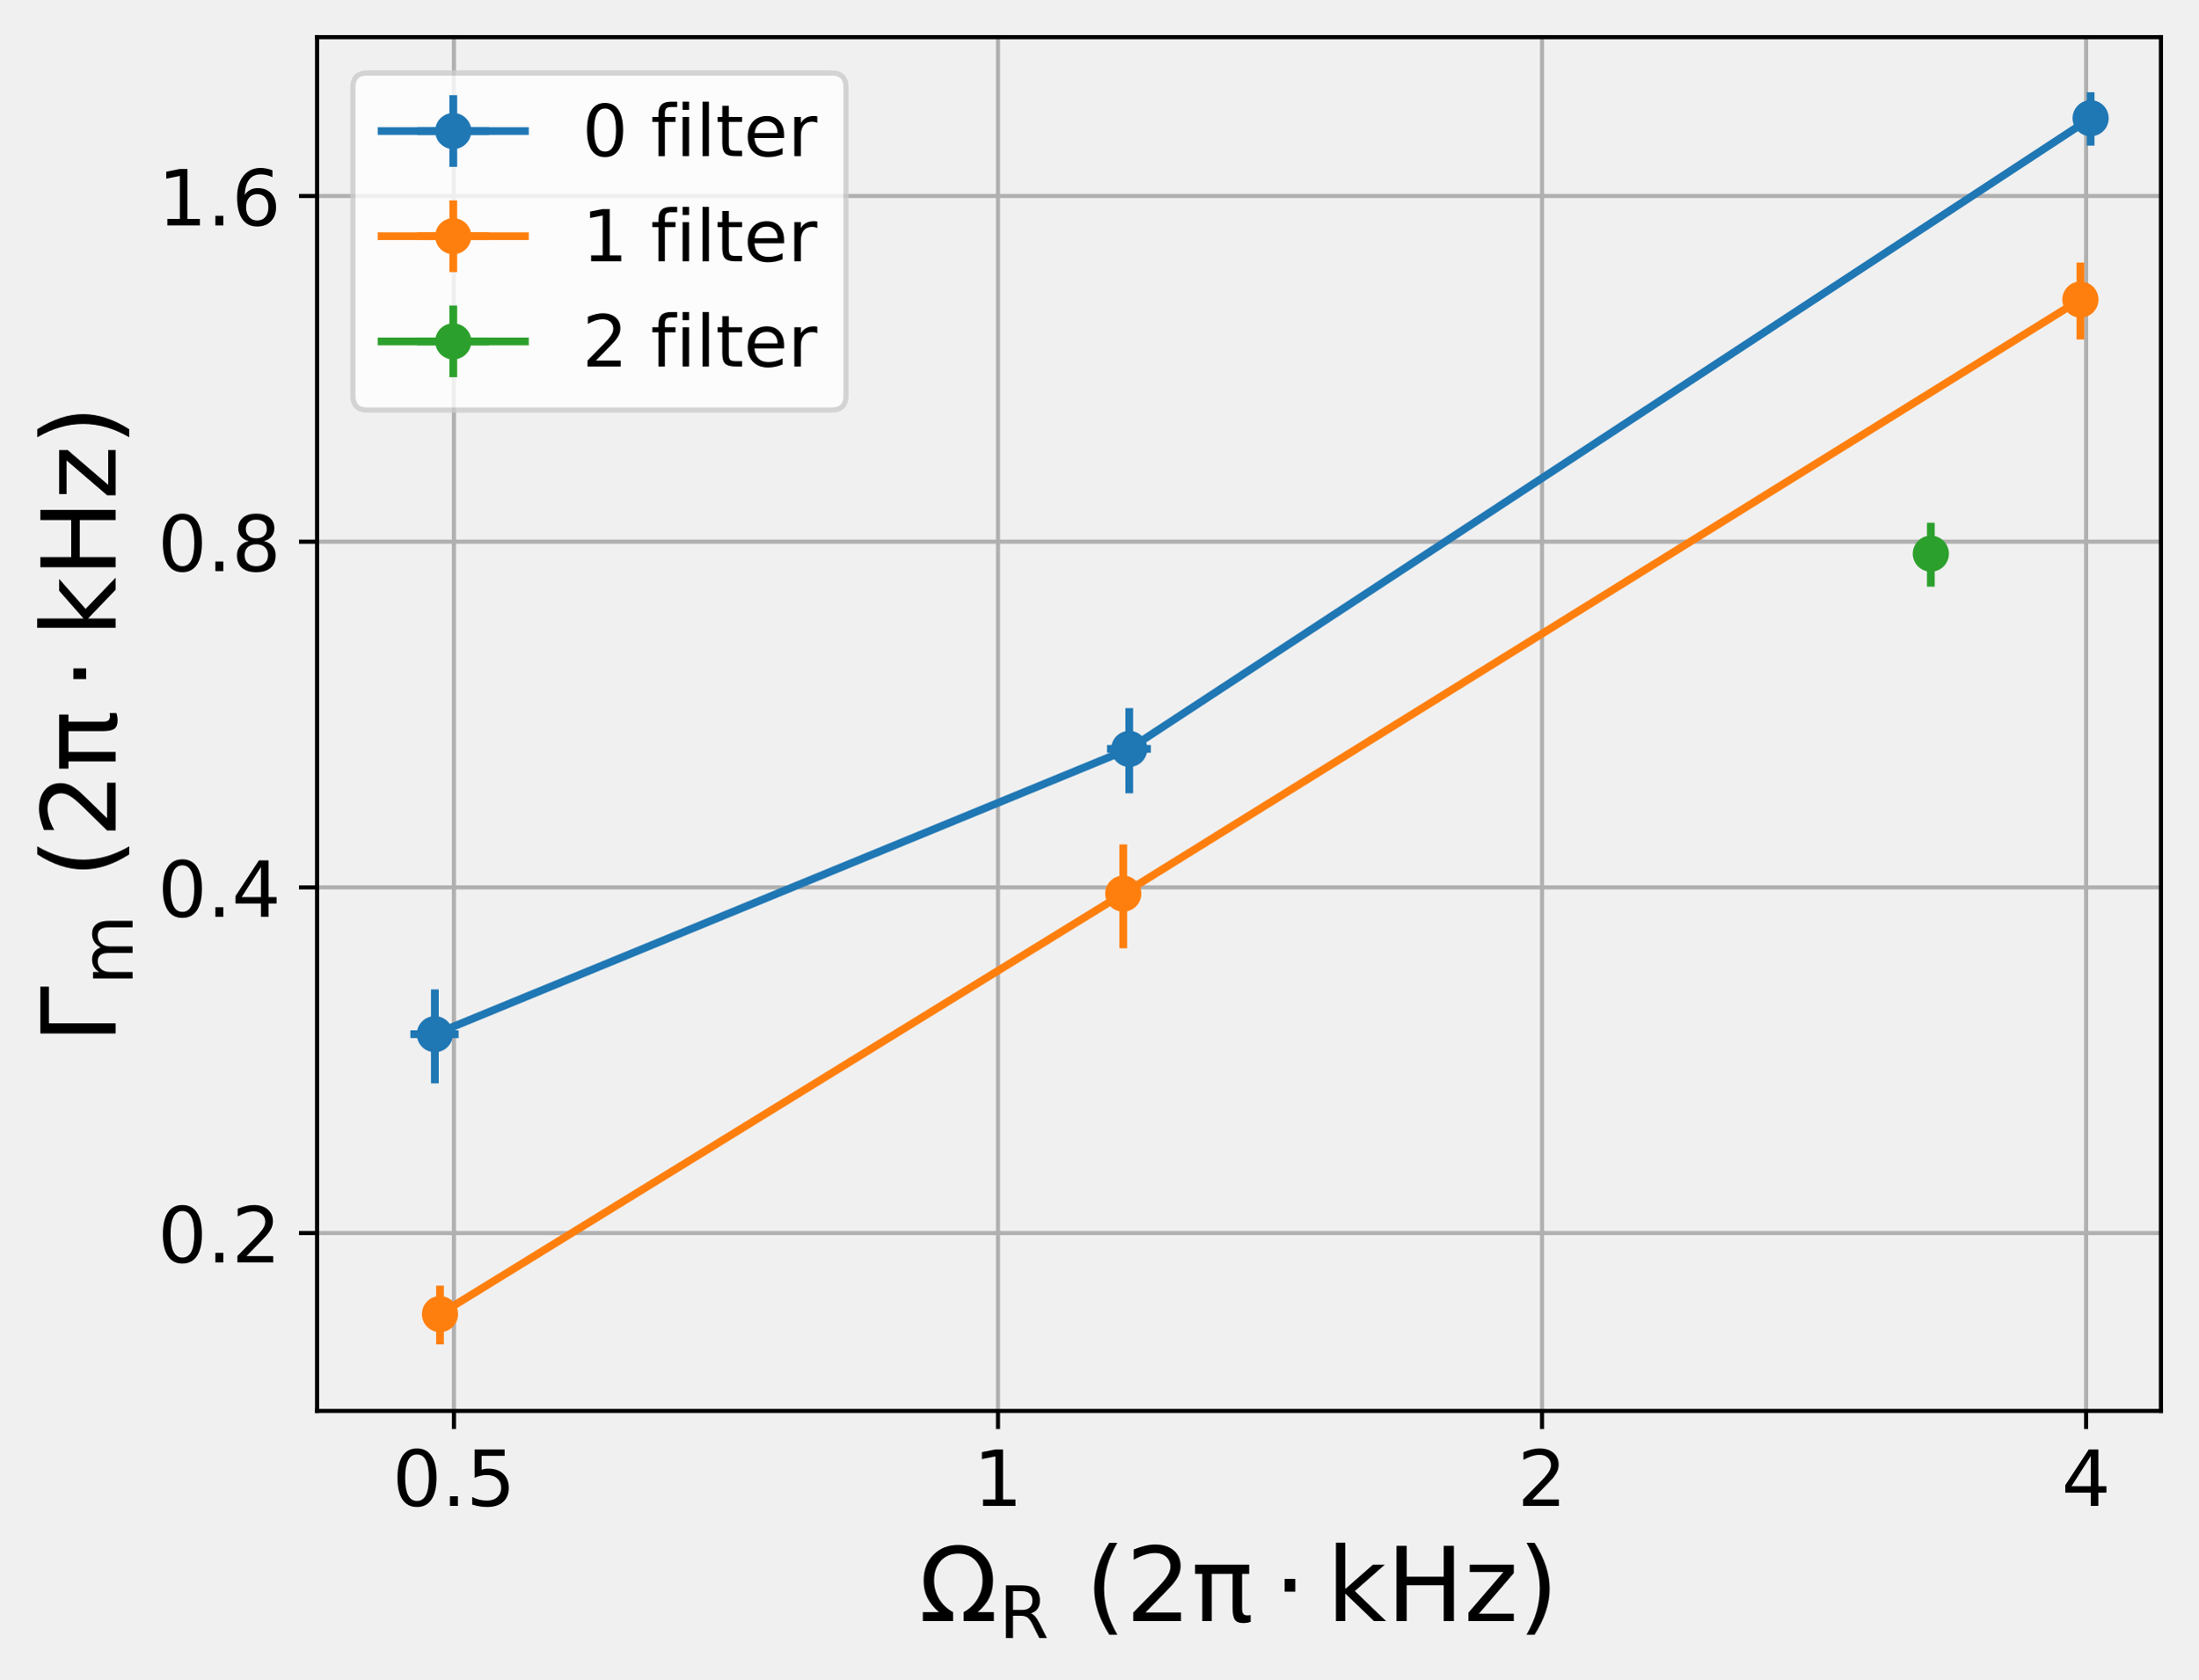
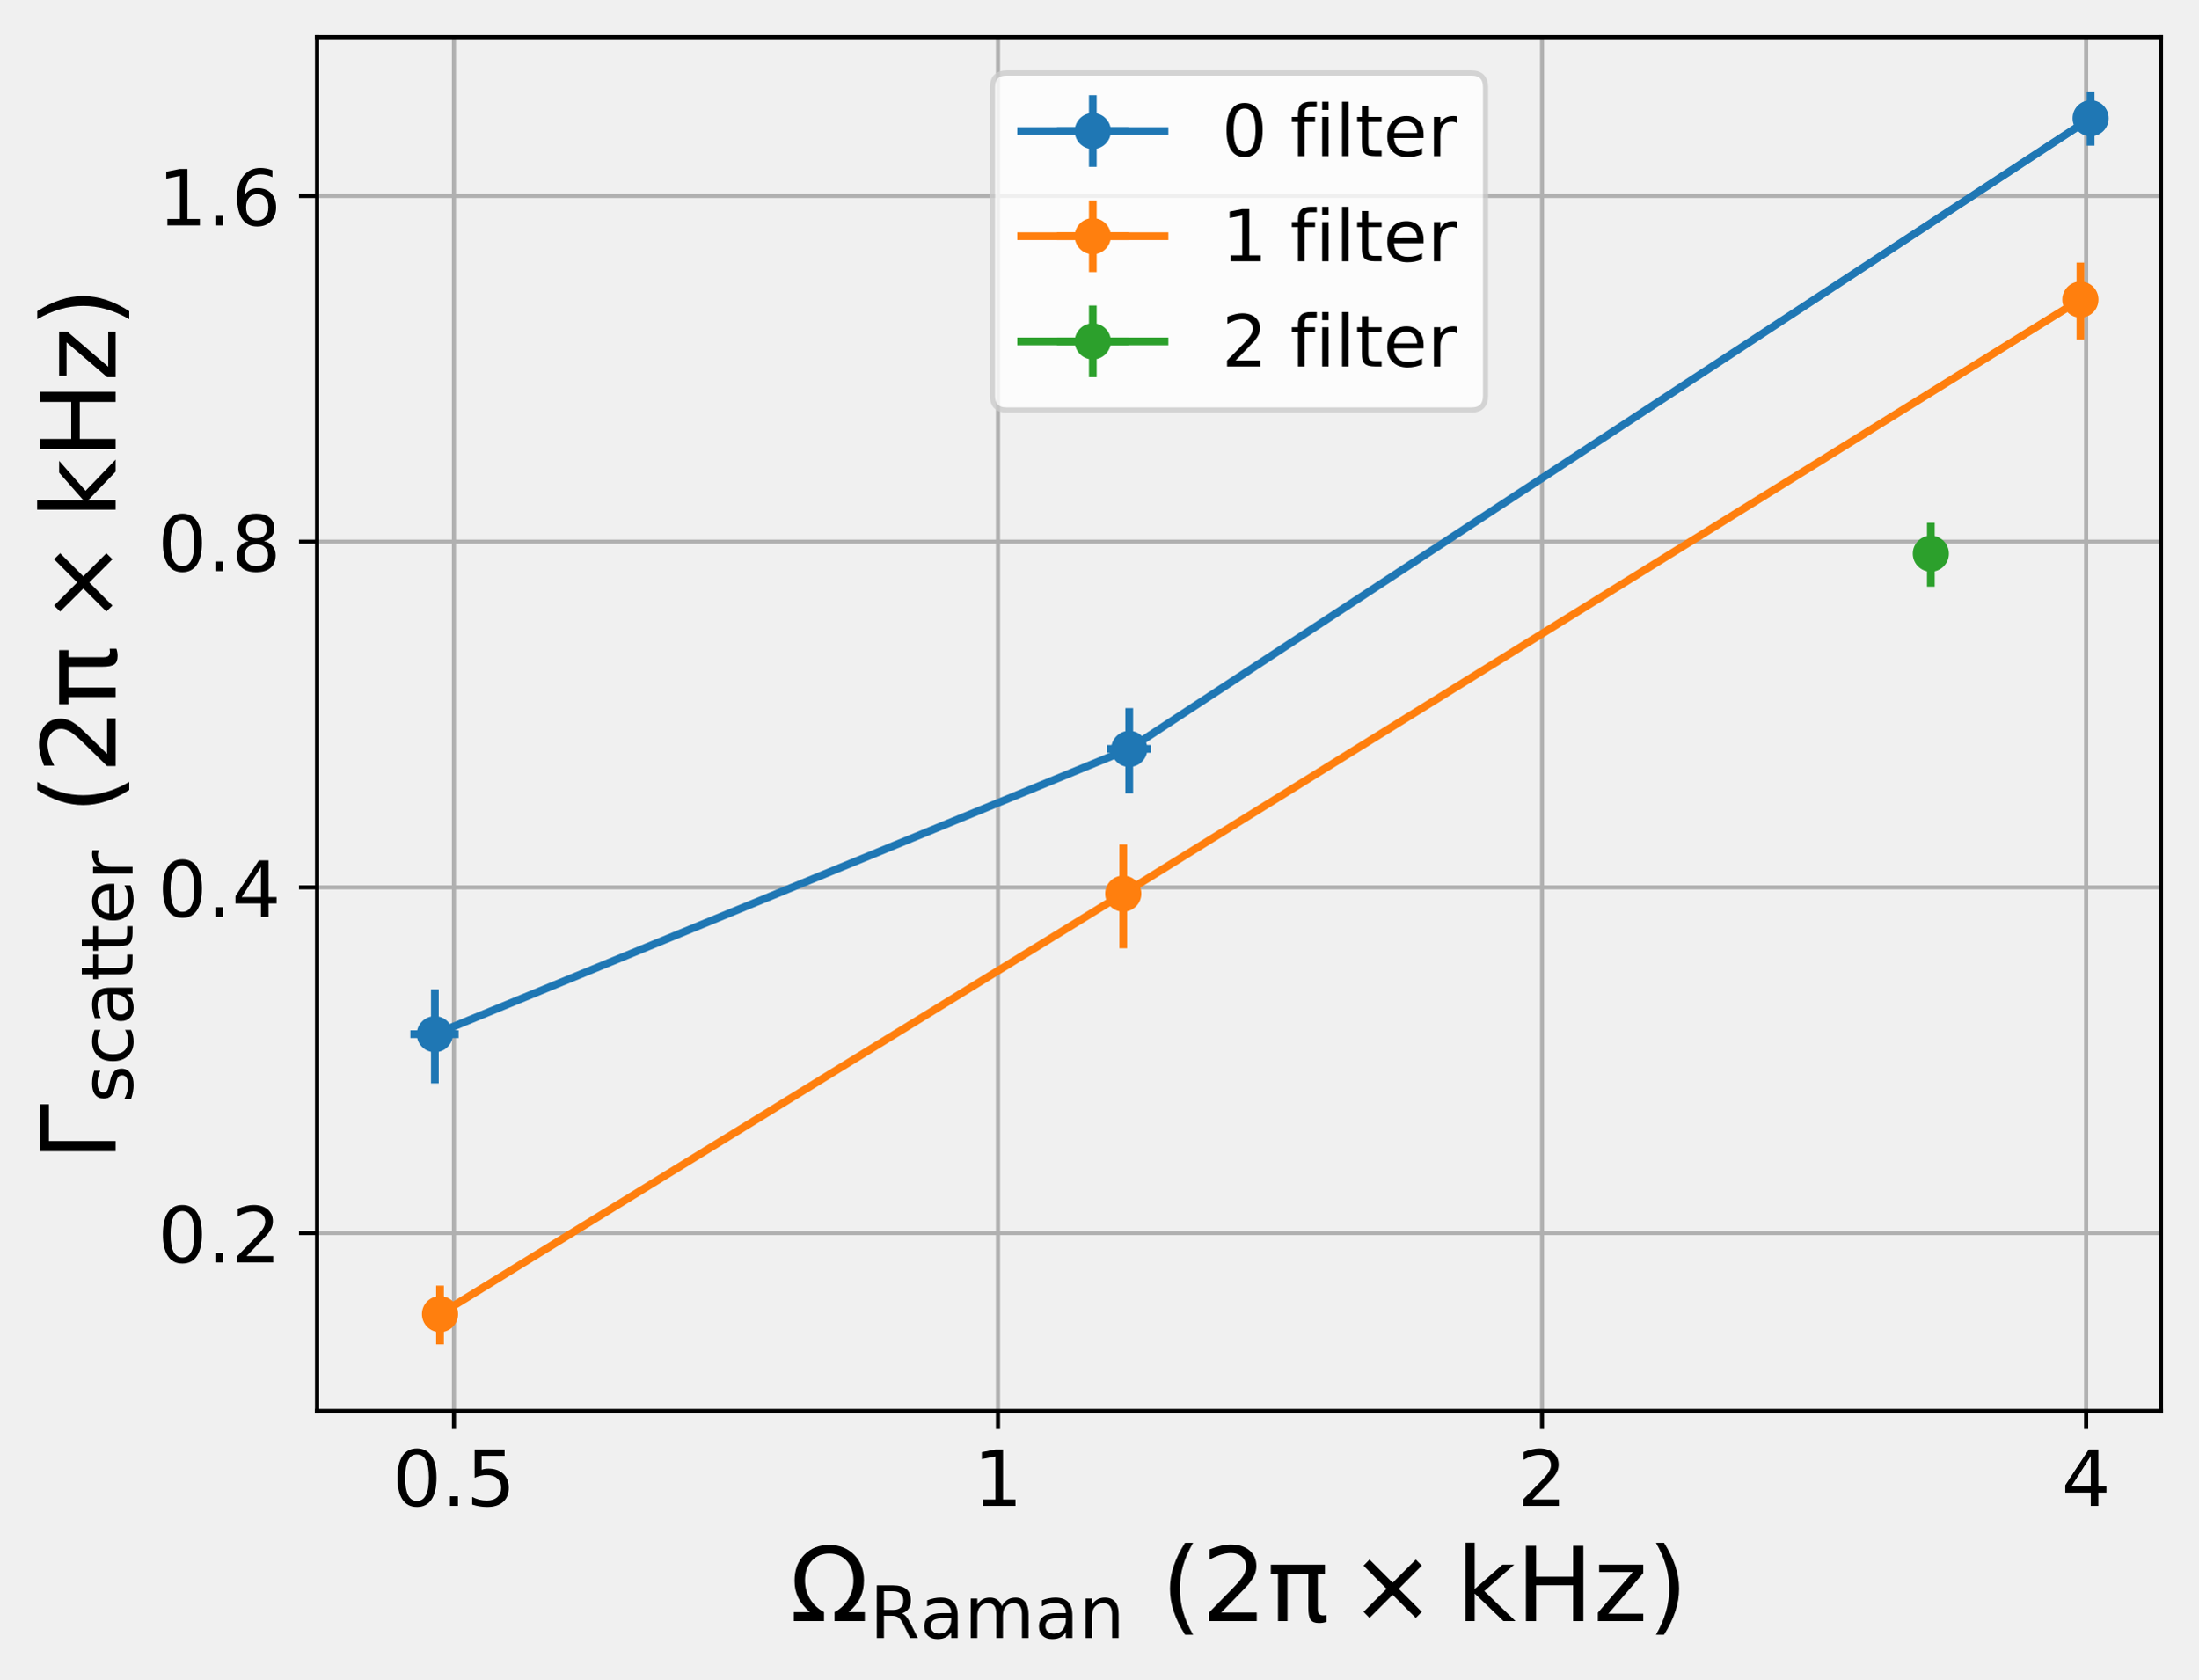
<svg xmlns="http://www.w3.org/2000/svg" xmlns:xlink="http://www.w3.org/1999/xlink" height="325.385pt" version="1.1" viewBox="0 0 425.731 325.385" width="425.731pt">
  <defs>
    <style type="text/css">*{stroke-linecap:butt;stroke-linejoin:round;}</style>
  </defs>
  <g id="figure_1">
    <g id="patch_1">
      <path d="M 0 325.385  L 425.731 325.385  L 425.731 0  L 0 0  z " style="fill:none;" />
    </g>
    <g id="axes_1">
      <g id="patch_2">
        <path d="M 61.411 273.312  L 418.531 273.312  L 418.531 7.2  L 61.411 7.2  z " style="fill:none;" />
      </g>
      <g id="matplotlib.axis_1">
        <g id="xtick_1">
          <g id="line2d_1">
            <path clip-path="url(#pee92595c7c)" d="M 87.917 273.312  L 87.917 7.2  " style="fill:none;stroke:#b0b0b0;stroke-linecap:square;stroke-width:0.8;" />
          </g>
          <g id="line2d_2">
            <defs>
              <path d="M 0 0  L 0 3.5  " id="m005f0a59be" style="stroke:#000000;stroke-width:0.8;" />
            </defs>
            <g>
              <use style="stroke:#000000;stroke-width:0.8;" x="87.917" xlink:href="#m005f0a59be" y="273.312" />
            </g>
          </g>
          <g id="text_1">
            <g transform="translate(75.98947 291.7097)scale(0.15 -0.15)">
              <defs>
                <path d="M 31.781 66.406  Q 24.172 66.406 20.328 58.906  Q 16.5 51.422 16.5 36.375  Q 16.5 21.391 20.328 13.891  Q 24.172 6.391 31.781 6.391  Q 39.453 6.391 43.281 13.891  Q 47.125 21.391 47.125 36.375  Q 47.125 51.422 43.281 58.906  Q 39.453 66.406 31.781 66.406  z M 31.781 74.219  Q 44.047 74.219 50.516 64.516  Q 56.984 54.828 56.984 36.375  Q 56.984 17.969 50.516 8.266  Q 44.047 -1.422 31.781 -1.422  Q 19.531 -1.422 13.062 8.266  Q 6.594 17.969 6.594 36.375  Q 6.594 54.828 13.062 64.516  Q 19.531 74.219 31.781 74.219  z " id="DejaVuSans-48" />
                <path d="M 10.688 12.406  L 21 12.406  L 21 0  L 10.688 0  z " id="DejaVuSans-46" />
                <path d="M 10.797 72.906  L 49.516 72.906  L 49.516 64.594  L 19.828 64.594  L 19.828 46.734  Q 21.969 47.469 24.109 47.828  Q 26.266 48.188 28.422 48.188  Q 40.625 48.188 47.75 41.5  Q 54.891 34.812 54.891 23.391  Q 54.891 11.625 47.562 5.094  Q 40.234 -1.422 26.906 -1.422  Q 22.312 -1.422 17.547 -0.641  Q 12.797 0.141 7.719 1.703  L 7.719 11.625  Q 12.109 9.234 16.797 8.062  Q 21.484 6.891 26.703 6.891  Q 35.156 6.891 40.078 11.328  Q 45.016 15.766 45.016 23.391  Q 45.016 31 40.078 35.438  Q 35.156 39.891 26.703 39.891  Q 22.75 39.891 18.812 39.016  Q 14.891 38.141 10.797 36.281  z " id="DejaVuSans-53" />
              </defs>
              <use xlink:href="#DejaVuSans-48" />
              <use x="63.623" xlink:href="#DejaVuSans-46" />
              <use x="95.41" xlink:href="#DejaVuSans-53" />
            </g>
          </g>
        </g>
        <g id="xtick_2">
          <g id="line2d_3">
            <path clip-path="url(#pee92595c7c)" d="M 193.292 273.312  L 193.292 7.2  " style="fill:none;stroke:#b0b0b0;stroke-linecap:square;stroke-width:0.8;" />
          </g>
          <g id="line2d_4">
            <g>
              <use style="stroke:#000000;stroke-width:0.8;" x="193.292" xlink:href="#m005f0a59be" y="273.312" />
            </g>
          </g>
          <g id="text_2">
            <g transform="translate(188.5198 291.7097)scale(0.15 -0.15)">
              <defs>
                <path d="M 12.406 8.297  L 28.516 8.297  L 28.516 63.922  L 10.984 60.406  L 10.984 69.391  L 28.422 72.906  L 38.281 72.906  L 38.281 8.297  L 54.391 8.297  L 54.391 0  L 12.406 0  z " id="DejaVuSans-49" />
              </defs>
              <use xlink:href="#DejaVuSans-49" />
            </g>
          </g>
        </g>
        <g id="xtick_3">
          <g id="line2d_5">
            <path clip-path="url(#pee92595c7c)" d="M 298.667 273.312  L 298.667 7.2  " style="fill:none;stroke:#b0b0b0;stroke-linecap:square;stroke-width:0.8;" />
          </g>
          <g id="line2d_6">
            <g>
              <use style="stroke:#000000;stroke-width:0.8;" x="298.667" xlink:href="#m005f0a59be" y="273.312" />
            </g>
          </g>
          <g id="text_3">
            <g transform="translate(293.8947 291.7097)scale(0.15 -0.15)">
              <defs>
                <path d="M 19.188 8.297  L 53.609 8.297  L 53.609 0  L 7.328 0  L 7.328 8.297  Q 12.938 14.109 22.625 23.891  Q 32.328 33.688 34.812 36.531  Q 39.547 41.844 41.422 45.531  Q 43.312 49.219 43.312 52.781  Q 43.312 58.594 39.234 62.25  Q 35.156 65.922 28.609 65.922  Q 23.969 65.922 18.812 64.312  Q 13.672 62.703 7.812 59.422  L 7.812 69.391  Q 13.766 71.781 18.938 73  Q 24.125 74.219 28.422 74.219  Q 39.75 74.219 46.484 68.547  Q 53.219 62.891 53.219 53.422  Q 53.219 48.922 51.531 44.891  Q 49.859 40.875 45.406 35.406  Q 44.188 33.984 37.641 27.219  Q 31.109 20.453 19.188 8.297  z " id="DejaVuSans-50" />
              </defs>
              <use xlink:href="#DejaVuSans-50" />
            </g>
          </g>
        </g>
        <g id="xtick_4">
          <g id="line2d_7">
            <path clip-path="url(#pee92595c7c)" d="M 404.042 273.312  L 404.042 7.2  " style="fill:none;stroke:#b0b0b0;stroke-linecap:square;stroke-width:0.8;" />
          </g>
          <g id="line2d_8">
            <g>
              <use style="stroke:#000000;stroke-width:0.8;" x="404.042" xlink:href="#m005f0a59be" y="273.312" />
            </g>
          </g>
          <g id="text_4">
            <g transform="translate(399.2696 291.7097)scale(0.15 -0.15)">
              <defs>
                <path d="M 37.797 64.312  L 12.891 25.391  L 37.797 25.391  z M 35.203 72.906  L 47.609 72.906  L 47.609 25.391  L 58.016 25.391  L 58.016 17.188  L 47.609 17.188  L 47.609 0  L 37.797 0  L 37.797 17.188  L 4.891 17.188  L 4.891 26.703  z " id="DejaVuSans-52" />
              </defs>
              <use xlink:href="#DejaVuSans-52" />
            </g>
          </g>
        </g>
        <g id="text_5">
-           <g transform="translate(177.9709 314.0261)scale(0.2 -0.2)">
+           <g transform="translate(152.9709 314.0261)scale(0.2 -0.2)">
            <defs>
              <path d="M 72.609 8.688  L 72.609 0  L 43.312 0  L 43.312 8.688  Q 51.953 13.422 56.781 21.531  Q 61.625 29.641 61.625 39.5  Q 61.625 51.219 55.172 58.297  Q 48.734 65.375 38.188 65.375  Q 27.641 65.375 21.172 58.266  Q 14.703 51.172 14.703 39.5  Q 14.703 29.641 19.531 21.531  Q 24.422 13.422 33.109 8.688  L 33.109 0  L 3.812 0  L 3.812 8.688  L 19.391 8.688  Q 11.672 15.484 8.109 22.75  Q 4.594 30.031 4.594 39.016  Q 4.594 54.547 13.969 64.156  Q 23.297 73.781 38.188 73.781  Q 52.984 73.781 62.406 64.156  Q 71.781 54.594 71.781 39.5  Q 71.781 30.031 68.312 22.797  Q 64.844 15.578 56.984 8.688  z " id="DejaVuSans-937" />
              <path d="M 44.391 34.188  Q 47.562 33.109 50.562 29.594  Q 53.562 26.078 56.594 19.922  L 66.609 0  L 56 0  L 46.688 18.703  Q 43.062 26.031 39.672 28.422  Q 36.281 30.812 30.422 30.812  L 19.672 30.812  L 19.672 0  L 9.812 0  L 9.812 72.906  L 32.078 72.906  Q 44.578 72.906 50.734 67.672  Q 56.891 62.453 56.891 51.906  Q 56.891 45.016 53.688 40.469  Q 50.484 35.938 44.391 34.188  z M 19.672 64.797  L 19.672 38.922  L 32.078 38.922  Q 39.203 38.922 42.844 42.219  Q 46.484 45.516 46.484 51.906  Q 46.484 58.297 42.844 61.547  Q 39.203 64.797 32.078 64.797  z " id="DejaVuSans-82" />
+               <path d="M 34.281 27.484  Q 23.391 27.484 19.188 25  Q 14.984 22.516 14.984 16.5  Q 14.984 11.719 18.141 8.906  Q 21.297 6.109 26.703 6.109  Q 34.188 6.109 38.703 11.406  Q 43.219 16.703 43.219 25.484  L 43.219 27.484  z M 52.203 31.203  L 52.203 0  L 43.219 0  L 43.219 8.297  Q 40.141 3.328 35.547 0.953  Q 30.953 -1.422 24.312 -1.422  Q 15.922 -1.422 10.953 3.297  Q 6 8.016 6 15.922  Q 6 25.141 12.172 29.828  Q 18.359 34.516 30.609 34.516  L 43.219 34.516  L 43.219 35.406  Q 43.219 41.609 39.141 45  Q 35.062 48.391 27.688 48.391  Q 23 48.391 18.547 47.266  Q 14.109 46.141 10.016 43.891  L 10.016 52.203  Q 14.938 54.109 19.578 55.047  Q 24.219 56 28.609 56  Q 40.484 56 46.344 49.844  Q 52.203 43.703 52.203 31.203  z " id="DejaVuSans-97" />
+               <path d="M 52 44.188  Q 55.375 50.25 60.062 53.125  Q 64.75 56 71.094 56  Q 79.641 56 84.281 50.016  Q 88.922 44.047 88.922 33.016  L 88.922 0  L 79.891 0  L 79.891 32.719  Q 79.891 40.578 77.094 44.375  Q 74.312 48.188 68.609 48.188  Q 61.625 48.188 57.562 43.547  Q 53.516 38.922 53.516 30.906  L 53.516 0  L 44.484 0  L 44.484 32.719  Q 44.484 40.625 41.703 44.406  Q 38.922 48.188 33.109 48.188  Q 26.219 48.188 22.156 43.531  Q 18.109 38.875 18.109 30.906  L 18.109 0  L 9.078 0  L 9.078 54.688  L 18.109 54.688  L 18.109 46.188  Q 21.188 51.219 25.484 53.609  Q 29.781 56 35.688 56  Q 41.656 56 45.828 52.969  Q 50 49.953 52 44.188  z " id="DejaVuSans-109" />
+               <path d="M 54.891 33.016  L 54.891 0  L 45.906 0  L 45.906 32.719  Q 45.906 40.484 42.875 44.328  Q 39.844 48.188 33.797 48.188  Q 26.516 48.188 22.312 43.547  Q 18.109 38.922 18.109 30.906  L 18.109 0  L 9.078 0  L 9.078 54.688  L 18.109 54.688  L 18.109 46.188  Q 21.344 51.125 25.703 53.562  Q 30.078 56 35.797 56  Q 45.219 56 50.047 50.172  Q 54.891 44.344 54.891 33.016  z " id="DejaVuSans-110" />
              <path d="M 31 75.875  Q 24.469 64.656 21.281 53.656  Q 18.109 42.672 18.109 31.391  Q 18.109 20.125 21.312 9.062  Q 24.516 -2 31 -13.188  L 23.188 -13.188  Q 15.875 -1.703 12.234 9.375  Q 8.594 20.453 8.594 31.391  Q 8.594 42.281 12.203 53.312  Q 15.828 64.359 23.188 75.875  z " id="DejaVuSans-40" />
              <path d="M 3.609 54.688  L 56 54.688  L 56 45.703  L 49.125 45.703  L 49.125 12.109  Q 49.125 8.594 50.312 7.047  Q 51.516 5.516 54.203 5.516  Q 54.938 5.516 56 5.641  Q 57.078 5.766 57.422 5.812  L 57.422 -0.688  Q 55.719 -1.312 53.906 -1.609  Q 52.094 -1.906 50.297 -1.906  Q 44.438 -1.906 42.188 1.297  Q 39.938 4.5 39.938 13.094  L 39.938 45.703  L 19.781 45.703  L 19.781 0  L 10.594 0  L 10.594 45.703  L 3.609 45.703  z " id="DejaVuSans-960" />
-               <path d="M 10.688 40.922  L 21 40.922  L 21 28.516  L 10.688 28.516  z " id="DejaVuSans-8901" />
+               <path d="M 70.125 53.719  L 47.797 31.297  L 70.125 8.984  L 64.312 3.078  L 41.891 25.484  L 19.484 3.078  L 13.719 8.984  L 35.984 31.297  L 13.719 53.719  L 19.484 59.625  L 41.891 37.203  L 64.312 59.625  z " id="DejaVuSans-215" />
              <path d="M 9.078 75.984  L 18.109 75.984  L 18.109 31.109  L 44.922 54.688  L 56.391 54.688  L 27.391 29.109  L 57.625 0  L 45.906 0  L 18.109 26.703  L 18.109 0  L 9.078 0  z " id="DejaVuSans-107" />
              <path d="M 9.812 72.906  L 19.672 72.906  L 19.672 43.016  L 55.516 43.016  L 55.516 72.906  L 65.375 72.906  L 65.375 0  L 55.516 0  L 55.516 34.719  L 19.672 34.719  L 19.672 0  L 9.812 0  z " id="DejaVuSans-72" />
              <path d="M 5.516 54.688  L 48.188 54.688  L 48.188 46.484  L 14.406 7.172  L 48.188 7.172  L 48.188 0  L 4.297 0  L 4.297 8.203  L 38.094 47.516  L 5.516 47.516  z " id="DejaVuSans-122" />
              <path d="M 8.016 75.875  L 15.828 75.875  Q 23.141 64.359 26.781 53.312  Q 30.422 42.281 30.422 31.391  Q 30.422 20.453 26.781 9.375  Q 23.141 -1.703 15.828 -13.188  L 8.016 -13.188  Q 14.5 -2 17.703 9.062  Q 20.906 20.125 20.906 31.391  Q 20.906 42.672 17.703 53.656  Q 14.5 64.656 8.016 75.875  z " id="DejaVuSans-41" />
            </defs>
            <use transform="translate(0 0.015625)" xlink:href="#DejaVuSans-937" />
            <use transform="translate(77.37305 -16.39062)scale(0.7)" xlink:href="#DejaVuSans-82" />
-             <use transform="translate(161.2155 0.015625)" xlink:href="#DejaVuSans-40" />
-             <use transform="translate(200.2292 0.015625)" xlink:href="#DejaVuSans-50" />
-             <use transform="translate(263.8522 0.015625)" xlink:href="#DejaVuSans-960" />
-             <use transform="translate(343.5397 0.015625)" xlink:href="#DejaVuSans-8901" />
-             <use transform="translate(394.8092 0.015625)" xlink:href="#DejaVuSans-107" />
-             <use transform="translate(452.7194 0.015625)" xlink:href="#DejaVuSans-72" />
-             <use transform="translate(527.9147 0.015625)" xlink:href="#DejaVuSans-122" />
-             <use transform="translate(580.4049 0.015625)" xlink:href="#DejaVuSans-41" />
+             <use transform="translate(126.0107 -16.39062)scale(0.7)" xlink:href="#DejaVuSans-97" />
+             <use transform="translate(168.9062 -16.39062)scale(0.7)" xlink:href="#DejaVuSans-109" />
+             <use transform="translate(237.0947 -16.39062)scale(0.7)" xlink:href="#DejaVuSans-97" />
+             <use transform="translate(279.9902 -16.39062)scale(0.7)" xlink:href="#DejaVuSans-110" />
+             <use transform="translate(359.5602 0.015625)" xlink:href="#DejaVuSans-40" />
+             <use transform="translate(398.5739 0.015625)" xlink:href="#DejaVuSans-50" />
+             <use transform="translate(462.1969 0.015625)" xlink:href="#DejaVuSans-960" />
+             <use transform="translate(541.8844 0.015625)" xlink:href="#DejaVuSans-215" />
+             <use transform="translate(645.1559 0.015625)" xlink:href="#DejaVuSans-107" />
+             <use transform="translate(703.0661 0.015625)" xlink:href="#DejaVuSans-72" />
+             <use transform="translate(778.2614 0.015625)" xlink:href="#DejaVuSans-122" />
+             <use transform="translate(830.7516 0.015625)" xlink:href="#DejaVuSans-41" />
          </g>
        </g>
      </g>
      <g id="matplotlib.axis_2">
        <g id="ytick_1">
          <g id="line2d_9">
            <path clip-path="url(#pee92595c7c)" d="M 61.411 238.855  L 418.531 238.855  " style="fill:none;stroke:#b0b0b0;stroke-linecap:square;stroke-width:0.8;" />
          </g>
          <g id="line2d_10">
            <defs>
              <path d="M 0 0  L -3.5 0  " id="mc3ce260a5b" style="stroke:#000000;stroke-width:0.8;" />
            </defs>
            <g>
              <use style="stroke:#000000;stroke-width:0.8;" x="61.411" xlink:href="#mc3ce260a5b" y="238.855" />
            </g>
          </g>
          <g id="text_6">
            <g transform="translate(30.55625 244.5534)scale(0.15 -0.15)">
              <use xlink:href="#DejaVuSans-48" />
              <use x="63.623" xlink:href="#DejaVuSans-46" />
              <use x="95.41" xlink:href="#DejaVuSans-50" />
            </g>
          </g>
        </g>
        <g id="ytick_2">
          <g id="line2d_11">
            <path clip-path="url(#pee92595c7c)" d="M 61.411 171.891  L 418.531 171.891  " style="fill:none;stroke:#b0b0b0;stroke-linecap:square;stroke-width:0.8;" />
          </g>
          <g id="line2d_12">
            <g>
              <use style="stroke:#000000;stroke-width:0.8;" x="61.411" xlink:href="#mc3ce260a5b" y="171.891" />
            </g>
          </g>
          <g id="text_7">
            <g transform="translate(30.55625 177.5902)scale(0.15 -0.15)">
              <use xlink:href="#DejaVuSans-48" />
              <use x="63.623" xlink:href="#DejaVuSans-46" />
              <use x="95.41" xlink:href="#DejaVuSans-52" />
            </g>
          </g>
        </g>
        <g id="ytick_3">
          <g id="line2d_13">
            <path clip-path="url(#pee92595c7c)" d="M 61.411 104.928  L 418.531 104.928  " style="fill:none;stroke:#b0b0b0;stroke-linecap:square;stroke-width:0.8;" />
          </g>
          <g id="line2d_14">
            <g>
              <use style="stroke:#000000;stroke-width:0.8;" x="61.411" xlink:href="#mc3ce260a5b" y="104.928" />
            </g>
          </g>
          <g id="text_8">
            <g transform="translate(30.55625 110.627)scale(0.15 -0.15)">
              <defs>
                <path d="M 31.781 34.625  Q 24.75 34.625 20.719 30.859  Q 16.703 27.094 16.703 20.516  Q 16.703 13.922 20.719 10.156  Q 24.75 6.391 31.781 6.391  Q 38.812 6.391 42.859 10.172  Q 46.922 13.969 46.922 20.516  Q 46.922 27.094 42.891 30.859  Q 38.875 34.625 31.781 34.625  z M 21.922 38.812  Q 15.578 40.375 12.031 44.719  Q 8.5 49.078 8.5 55.328  Q 8.5 64.062 14.719 69.141  Q 20.953 74.219 31.781 74.219  Q 42.672 74.219 48.875 69.141  Q 55.078 64.062 55.078 55.328  Q 55.078 49.078 51.531 44.719  Q 48 40.375 41.703 38.812  Q 48.828 37.156 52.797 32.312  Q 56.781 27.484 56.781 20.516  Q 56.781 9.906 50.312 4.234  Q 43.844 -1.422 31.781 -1.422  Q 19.734 -1.422 13.25 4.234  Q 6.781 9.906 6.781 20.516  Q 6.781 27.484 10.781 32.312  Q 14.797 37.156 21.922 38.812  z M 18.312 54.391  Q 18.312 48.734 21.844 45.562  Q 25.391 42.391 31.781 42.391  Q 38.141 42.391 41.719 45.562  Q 45.312 48.734 45.312 54.391  Q 45.312 60.062 41.719 63.234  Q 38.141 66.406 31.781 66.406  Q 25.391 66.406 21.844 63.234  Q 18.312 60.062 18.312 54.391  z " id="DejaVuSans-56" />
              </defs>
              <use xlink:href="#DejaVuSans-48" />
              <use x="63.623" xlink:href="#DejaVuSans-46" />
              <use x="95.41" xlink:href="#DejaVuSans-56" />
            </g>
          </g>
        </g>
        <g id="ytick_4">
          <g id="line2d_15">
            <path clip-path="url(#pee92595c7c)" d="M 61.411 37.965  L 418.531 37.965  " style="fill:none;stroke:#b0b0b0;stroke-linecap:square;stroke-width:0.8;" />
          </g>
          <g id="line2d_16">
            <g>
              <use style="stroke:#000000;stroke-width:0.8;" x="61.411" xlink:href="#mc3ce260a5b" y="37.965" />
            </g>
          </g>
          <g id="text_9">
            <g transform="translate(30.55625 43.66383)scale(0.15 -0.15)">
              <defs>
                <path d="M 33.016 40.375  Q 26.375 40.375 22.484 35.828  Q 18.609 31.297 18.609 23.391  Q 18.609 15.531 22.484 10.953  Q 26.375 6.391 33.016 6.391  Q 39.656 6.391 43.531 10.953  Q 47.406 15.531 47.406 23.391  Q 47.406 31.297 43.531 35.828  Q 39.656 40.375 33.016 40.375  z M 52.594 71.297  L 52.594 62.312  Q 48.875 64.062 45.094 64.984  Q 41.312 65.922 37.594 65.922  Q 27.828 65.922 22.672 59.328  Q 17.531 52.734 16.797 39.406  Q 19.672 43.656 24.016 45.922  Q 28.375 48.188 33.594 48.188  Q 44.578 48.188 50.953 41.516  Q 57.328 34.859 57.328 23.391  Q 57.328 12.156 50.688 5.359  Q 44.047 -1.422 33.016 -1.422  Q 20.359 -1.422 13.672 8.266  Q 6.984 17.969 6.984 36.375  Q 6.984 53.656 15.188 63.938  Q 23.391 74.219 37.203 74.219  Q 40.922 74.219 44.703 73.484  Q 48.484 72.75 52.594 71.297  z " id="DejaVuSans-54" />
              </defs>
              <use xlink:href="#DejaVuSans-49" />
              <use x="63.623" xlink:href="#DejaVuSans-46" />
              <use x="95.41" xlink:href="#DejaVuSans-54" />
            </g>
          </g>
        </g>
        <g id="text_10">
-           <g transform="translate(22.39688 202.156)rotate(-90)scale(0.2 -0.2)">
+           <g transform="translate(22.39688 224.956)rotate(-90)scale(0.2 -0.2)">
            <defs>
              <path d="M 9.812 0  L 9.812 72.906  L 55.172 72.906  L 55.172 64.594  L 19.672 64.594  L 19.672 0  z " id="DejaVuSans-915" />
-               <path d="M 52 44.188  Q 55.375 50.25 60.062 53.125  Q 64.75 56 71.094 56  Q 79.641 56 84.281 50.016  Q 88.922 44.047 88.922 33.016  L 88.922 0  L 79.891 0  L 79.891 32.719  Q 79.891 40.578 77.094 44.375  Q 74.312 48.188 68.609 48.188  Q 61.625 48.188 57.562 43.547  Q 53.516 38.922 53.516 30.906  L 53.516 0  L 44.484 0  L 44.484 32.719  Q 44.484 40.625 41.703 44.406  Q 38.922 48.188 33.109 48.188  Q 26.219 48.188 22.156 43.531  Q 18.109 38.875 18.109 30.906  L 18.109 0  L 9.078 0  L 9.078 54.688  L 18.109 54.688  L 18.109 46.188  Q 21.188 51.219 25.484 53.609  Q 29.781 56 35.688 56  Q 41.656 56 45.828 52.969  Q 50 49.953 52 44.188  z " id="DejaVuSans-109" />
+               <path d="M 44.281 53.078  L 44.281 44.578  Q 40.484 46.531 36.375 47.5  Q 32.281 48.484 27.875 48.484  Q 21.188 48.484 17.844 46.438  Q 14.5 44.391 14.5 40.281  Q 14.5 37.156 16.891 35.375  Q 19.281 33.594 26.516 31.984  L 29.594 31.297  Q 39.156 29.25 43.188 25.516  Q 47.219 21.781 47.219 15.094  Q 47.219 7.469 41.188 3.016  Q 35.156 -1.422 24.609 -1.422  Q 20.219 -1.422 15.453 -0.562  Q 10.688 0.297 5.422 2  L 5.422 11.281  Q 10.406 8.688 15.234 7.391  Q 20.062 6.109 24.812 6.109  Q 31.156 6.109 34.562 8.281  Q 37.984 10.453 37.984 14.406  Q 37.984 18.062 35.516 20.016  Q 33.062 21.969 24.703 23.781  L 21.578 24.516  Q 13.234 26.266 9.516 29.906  Q 5.812 33.547 5.812 39.891  Q 5.812 47.609 11.281 51.797  Q 16.75 56 26.812 56  Q 31.781 56 36.172 55.266  Q 40.578 54.547 44.281 53.078  z " id="DejaVuSans-115" />
+               <path d="M 48.781 52.594  L 48.781 44.188  Q 44.969 46.297 41.141 47.344  Q 37.312 48.391 33.406 48.391  Q 24.656 48.391 19.812 42.844  Q 14.984 37.312 14.984 27.297  Q 14.984 17.281 19.812 11.734  Q 24.656 6.203 33.406 6.203  Q 37.312 6.203 41.141 7.25  Q 44.969 8.297 48.781 10.406  L 48.781 2.094  Q 45.016 0.344 40.984 -0.531  Q 36.969 -1.422 32.422 -1.422  Q 20.062 -1.422 12.781 6.344  Q 5.516 14.109 5.516 27.297  Q 5.516 40.672 12.859 48.328  Q 20.219 56 33.016 56  Q 37.156 56 41.109 55.141  Q 45.062 54.297 48.781 52.594  z " id="DejaVuSans-99" />
+               <path d="M 18.312 70.219  L 18.312 54.688  L 36.812 54.688  L 36.812 47.703  L 18.312 47.703  L 18.312 18.016  Q 18.312 11.328 20.141 9.422  Q 21.969 7.516 27.594 7.516  L 36.812 7.516  L 36.812 0  L 27.594 0  Q 17.188 0 13.234 3.875  Q 9.281 7.766 9.281 18.016  L 9.281 47.703  L 2.688 47.703  L 2.688 54.688  L 9.281 54.688  L 9.281 70.219  z " id="DejaVuSans-116" />
+               <path d="M 56.203 29.594  L 56.203 25.203  L 14.891 25.203  Q 15.484 15.922 20.484 11.062  Q 25.484 6.203 34.422 6.203  Q 39.594 6.203 44.453 7.469  Q 49.312 8.734 54.109 11.281  L 54.109 2.781  Q 49.266 0.734 44.188 -0.344  Q 39.109 -1.422 33.891 -1.422  Q 20.797 -1.422 13.156 6.188  Q 5.516 13.812 5.516 26.812  Q 5.516 40.234 12.766 48.109  Q 20.016 56 32.328 56  Q 43.359 56 49.781 48.891  Q 56.203 41.797 56.203 29.594  z M 47.219 32.234  Q 47.125 39.594 43.094 43.984  Q 39.062 48.391 32.422 48.391  Q 24.906 48.391 20.391 44.141  Q 15.875 39.891 15.188 32.172  z " id="DejaVuSans-101" />
+               <path d="M 41.109 46.297  Q 39.594 47.172 37.812 47.578  Q 36.031 48 33.891 48  Q 26.266 48 22.188 43.047  Q 18.109 38.094 18.109 28.812  L 18.109 0  L 9.078 0  L 9.078 54.688  L 18.109 54.688  L 18.109 46.188  Q 20.953 51.172 25.484 53.578  Q 30.031 56 36.531 56  Q 37.453 56 38.578 55.875  Q 39.703 55.766 41.062 55.516  z " id="DejaVuSans-114" />
            </defs>
            <use transform="translate(0 0.015625)" xlink:href="#DejaVuSans-915" />
-             <use transform="translate(56.66992 -16.39062)scale(0.7)" xlink:href="#DejaVuSans-109" />
-             <use transform="translate(160.0632 0.015625)" xlink:href="#DejaVuSans-40" />
-             <use transform="translate(199.0768 0.015625)" xlink:href="#DejaVuSans-50" />
-             <use transform="translate(262.6999 0.015625)" xlink:href="#DejaVuSans-960" />
-             <use transform="translate(342.3874 0.015625)" xlink:href="#DejaVuSans-8901" />
-             <use transform="translate(393.6569 0.015625)" xlink:href="#DejaVuSans-107" />
-             <use transform="translate(451.5671 0.015625)" xlink:href="#DejaVuSans-72" />
-             <use transform="translate(526.7624 0.015625)" xlink:href="#DejaVuSans-122" />
-             <use transform="translate(579.2526 0.015625)" xlink:href="#DejaVuSans-41" />
+             <use transform="translate(56.66992 -16.39062)scale(0.7)" xlink:href="#DejaVuSans-115" />
+             <use transform="translate(93.13965 -16.39062)scale(0.7)" xlink:href="#DejaVuSans-99" />
+             <use transform="translate(131.626 -16.39062)scale(0.7)" xlink:href="#DejaVuSans-97" />
+             <use transform="translate(174.5215 -16.39062)scale(0.7)" xlink:href="#DejaVuSans-116" />
+             <use transform="translate(201.9678 -16.39062)scale(0.7)" xlink:href="#DejaVuSans-116" />
+             <use transform="translate(229.4141 -16.39062)scale(0.7)" xlink:href="#DejaVuSans-101" />
+             <use transform="translate(272.4805 -16.39062)scale(0.7)" xlink:href="#DejaVuSans-114" />
+             <use transform="translate(336.4645 0.015625)" xlink:href="#DejaVuSans-40" />
+             <use transform="translate(375.4782 0.015625)" xlink:href="#DejaVuSans-50" />
+             <use transform="translate(439.1012 0.015625)" xlink:href="#DejaVuSans-960" />
+             <use transform="translate(518.7887 0.015625)" xlink:href="#DejaVuSans-215" />
+             <use transform="translate(622.0602 0.015625)" xlink:href="#DejaVuSans-107" />
+             <use transform="translate(679.9704 0.015625)" xlink:href="#DejaVuSans-72" />
+             <use transform="translate(755.1657 0.015625)" xlink:href="#DejaVuSans-122" />
+             <use transform="translate(807.6559 0.015625)" xlink:href="#DejaVuSans-41" />
          </g>
        </g>
      </g>
      <g id="LineCollection_1">
        <path clip-path="url(#pee92595c7c)" d="M 402.667 22.901  L 407.126 22.901  " style="fill:none;stroke:#1f77b4;stroke-width:1.5;" />
        <path clip-path="url(#pee92595c7c)" d="M 214.407 145.07  L 222.897 145.07  " style="fill:none;stroke:#1f77b4;stroke-width:1.5;" />
        <path clip-path="url(#pee92595c7c)" d="M 79.478 200.33  L 88.826 200.33  " style="fill:none;stroke:#1f77b4;stroke-width:1.5;" />
      </g>
      <g id="LineCollection_2">
        <path clip-path="url(#pee92595c7c)" d="M 404.913 28.21  L 404.913 17.868  " style="fill:none;stroke:#1f77b4;stroke-width:1.5;" />
        <path clip-path="url(#pee92595c7c)" d="M 218.711 153.676  L 218.711 137.169  " style="fill:none;stroke:#1f77b4;stroke-width:1.5;" />
        <path clip-path="url(#pee92595c7c)" d="M 84.224 209.862  L 84.224 191.654  " style="fill:none;stroke:#1f77b4;stroke-width:1.5;" />
      </g>
      <g id="LineCollection_3">
        <path clip-path="url(#pee92595c7c)" d="M 399.489 58.025  L 406.305 58.025  " style="fill:none;stroke:#ff7f0e;stroke-width:1.5;" />
        <path clip-path="url(#pee92595c7c)" d="M 214.274 173.107  L 220.755 173.107  " style="fill:none;stroke:#ff7f0e;stroke-width:1.5;" />
        <path clip-path="url(#pee92595c7c)" d="M 82.658 254.555  L 87.734 254.555  " style="fill:none;stroke:#ff7f0e;stroke-width:1.5;" />
      </g>
      <g id="LineCollection_4">
        <path clip-path="url(#pee92595c7c)" d="M 402.935 65.757  L 402.935 50.865  " style="fill:none;stroke:#ff7f0e;stroke-width:1.5;" />
        <path clip-path="url(#pee92595c7c)" d="M 217.549 183.694  L 217.549 163.566  " style="fill:none;stroke:#ff7f0e;stroke-width:1.5;" />
        <path clip-path="url(#pee92595c7c)" d="M 85.217 260.412  L 85.217 249.033  " style="fill:none;stroke:#ff7f0e;stroke-width:1.5;" />
      </g>
      <g id="LineCollection_5">
        <path clip-path="url(#pee92595c7c)" d="M 372.007 107.25  L 375.898 107.25  " style="fill:none;stroke:#2ca02c;stroke-width:1.5;" />
      </g>
      <g id="LineCollection_6">
        <path clip-path="url(#pee92595c7c)" d="M 373.965 113.642  L 373.965 101.255  " style="fill:none;stroke:#2ca02c;stroke-width:1.5;" />
      </g>
      <g id="line2d_17">
        <path clip-path="url(#pee92595c7c)" d="M 404.913 22.901  L 218.711 145.07  L 84.224 200.33  " style="fill:none;stroke:#1f77b4;stroke-linecap:square;stroke-width:1.5;" />
        <defs>
          <path d="M 0 3  C 0.796 3 1.559 2.684 2.121 2.121  C 2.684 1.559 3 0.796 3 0  C 3 -0.796 2.684 -1.559 2.121 -2.121  C 1.559 -2.684 0.796 -3 0 -3  C -0.796 -3 -1.559 -2.684 -2.121 -2.121  C -2.684 -1.559 -3 -0.796 -3 0  C -3 0.796 -2.684 1.559 -2.121 2.121  C -1.559 2.684 -0.796 3 0 3  z " id="mcb2457e3ba" style="stroke:#1f77b4;" />
        </defs>
        <g clip-path="url(#pee92595c7c)">
          <use style="fill:#1f77b4;stroke:#1f77b4;" x="404.913" xlink:href="#mcb2457e3ba" y="22.901" />
          <use style="fill:#1f77b4;stroke:#1f77b4;" x="218.711" xlink:href="#mcb2457e3ba" y="145.07" />
          <use style="fill:#1f77b4;stroke:#1f77b4;" x="84.224" xlink:href="#mcb2457e3ba" y="200.33" />
        </g>
      </g>
      <g id="line2d_18">
        <path clip-path="url(#pee92595c7c)" d="M 402.935 58.025  L 217.549 173.107  L 85.217 254.555  " style="fill:none;stroke:#ff7f0e;stroke-linecap:square;stroke-width:1.5;" />
        <defs>
          <path d="M 0 3  C 0.796 3 1.559 2.684 2.121 2.121  C 2.684 1.559 3 0.796 3 0  C 3 -0.796 2.684 -1.559 2.121 -2.121  C 1.559 -2.684 0.796 -3 0 -3  C -0.796 -3 -1.559 -2.684 -2.121 -2.121  C -2.684 -1.559 -3 -0.796 -3 0  C -3 0.796 -2.684 1.559 -2.121 2.121  C -1.559 2.684 -0.796 3 0 3  z " id="mbbb2a9d153" style="stroke:#ff7f0e;" />
        </defs>
        <g clip-path="url(#pee92595c7c)">
          <use style="fill:#ff7f0e;stroke:#ff7f0e;" x="402.935" xlink:href="#mbbb2a9d153" y="58.025" />
          <use style="fill:#ff7f0e;stroke:#ff7f0e;" x="217.549" xlink:href="#mbbb2a9d153" y="173.107" />
          <use style="fill:#ff7f0e;stroke:#ff7f0e;" x="85.217" xlink:href="#mbbb2a9d153" y="254.555" />
        </g>
      </g>
      <g id="line2d_19">
        <path clip-path="url(#pee92595c7c)" d="M 373.965 107.25  " style="fill:none;stroke:#2ca02c;stroke-linecap:square;stroke-width:1.5;" />
        <defs>
          <path d="M 0 3  C 0.796 3 1.559 2.684 2.121 2.121  C 2.684 1.559 3 0.796 3 0  C 3 -0.796 2.684 -1.559 2.121 -2.121  C 1.559 -2.684 0.796 -3 0 -3  C -0.796 -3 -1.559 -2.684 -2.121 -2.121  C -2.684 -1.559 -3 -0.796 -3 0  C -3 0.796 -2.684 1.559 -2.121 2.121  C -1.559 2.684 -0.796 3 0 3  z " id="mbab2358add" style="stroke:#2ca02c;" />
        </defs>
        <g clip-path="url(#pee92595c7c)">
          <use style="fill:#2ca02c;stroke:#2ca02c;" x="373.965" xlink:href="#mbab2358add" y="107.25" />
        </g>
      </g>
      <g id="patch_3">
        <path d="M 61.411 273.312  L 61.411 7.2  " style="fill:none;stroke:#000000;stroke-linecap:square;stroke-linejoin:miter;stroke-width:0.8;" />
      </g>
      <g id="patch_4">
        <path d="M 418.531 273.312  L 418.531 7.2  " style="fill:none;stroke:#000000;stroke-linecap:square;stroke-linejoin:miter;stroke-width:0.8;" />
      </g>
      <g id="patch_5">
        <path d="M 61.411 273.312  L 418.531 273.312  " style="fill:none;stroke:#000000;stroke-linecap:square;stroke-linejoin:miter;stroke-width:0.8;" />
      </g>
      <g id="patch_6">
        <path d="M 61.411 7.2  L 418.531 7.2  " style="fill:none;stroke:#000000;stroke-linecap:square;stroke-linejoin:miter;stroke-width:0.8;" />
      </g>
      <g id="legend_1">
        <g id="patch_7">
-           <path d="M 71.127 79.424  L 161.072 79.424  Q 163.848 79.424 163.848 76.648  L 163.848 16.916  Q 163.848 14.14 161.072 14.14  L 71.127 14.14  Q 68.351 14.14 68.351 16.916  L 68.351 76.648  Q 68.351 79.424 71.127 79.424  z " style="fill:#ffffff;opacity:0.8;stroke:#cccccc;stroke-linejoin:miter;" />
+           <path d="M 194.999 79.424  L 284.943 79.424  Q 287.719 79.424 287.719 76.648  L 287.719 16.916  Q 287.719 14.14 284.943 14.14  L 194.999 14.14  Q 192.223 14.14 192.223 16.916  L 192.223 76.648  Q 192.223 79.424 194.999 79.424  z " style="fill:#ffffff;opacity:0.8;stroke:#cccccc;stroke-linejoin:miter;" />
        </g>
        <g id="LineCollection_7">
-           <path d="M 80.843 25.381  L 94.723 25.381  " style="fill:none;stroke:#1f77b4;stroke-width:1.5;" />
+           <path d="M 204.715 25.381  L 218.595 25.381  " style="fill:none;stroke:#1f77b4;stroke-width:1.5;" />
        </g>
        <g id="LineCollection_8">
-           <path d="M 87.783 32.321  L 87.783 18.441  " style="fill:none;stroke:#1f77b4;stroke-width:1.5;" />
+           <path d="M 211.655 32.321  L 211.655 18.441  " style="fill:none;stroke:#1f77b4;stroke-width:1.5;" />
        </g>
        <g id="line2d_20">
-           <path d="M 73.903 25.381  L 101.663 25.381  " style="fill:none;stroke:#1f77b4;stroke-linecap:square;stroke-width:1.5;" />
+           <path d="M 197.775 25.381  L 225.535 25.381  " style="fill:none;stroke:#1f77b4;stroke-linecap:square;stroke-width:1.5;" />
        </g>
        <g id="line2d_21">
          <g>
-             <use style="fill:#1f77b4;stroke:#1f77b4;" x="87.783" xlink:href="#mcb2457e3ba" y="25.381" />
+             <use style="fill:#1f77b4;stroke:#1f77b4;" x="211.655" xlink:href="#mcb2457e3ba" y="25.381" />
          </g>
        </g>
        <g id="text_11">
-           <g transform="translate(112.7669 30.23863)scale(0.1388 -0.1388)">
+           <g transform="translate(236.6387 30.23863)scale(0.1388 -0.1388)">
            <defs>
              <path id="DejaVuSans-32" />
              <path d="M 37.109 75.984  L 37.109 68.5  L 28.516 68.5  Q 23.688 68.5 21.797 66.547  Q 19.922 64.594 19.922 59.516  L 19.922 54.688  L 34.719 54.688  L 34.719 47.703  L 19.922 47.703  L 19.922 0  L 10.891 0  L 10.891 47.703  L 2.297 47.703  L 2.297 54.688  L 10.891 54.688  L 10.891 58.5  Q 10.891 67.625 15.141 71.797  Q 19.391 75.984 28.609 75.984  z " id="DejaVuSans-102" />
              <path d="M 9.422 54.688  L 18.406 54.688  L 18.406 0  L 9.422 0  z M 9.422 75.984  L 18.406 75.984  L 18.406 64.594  L 9.422 64.594  z " id="DejaVuSans-105" />
              <path d="M 9.422 75.984  L 18.406 75.984  L 18.406 0  L 9.422 0  z " id="DejaVuSans-108" />
-               <path d="M 18.312 70.219  L 18.312 54.688  L 36.812 54.688  L 36.812 47.703  L 18.312 47.703  L 18.312 18.016  Q 18.312 11.328 20.141 9.422  Q 21.969 7.516 27.594 7.516  L 36.812 7.516  L 36.812 0  L 27.594 0  Q 17.188 0 13.234 3.875  Q 9.281 7.766 9.281 18.016  L 9.281 47.703  L 2.688 47.703  L 2.688 54.688  L 9.281 54.688  L 9.281 70.219  z " id="DejaVuSans-116" />
-               <path d="M 56.203 29.594  L 56.203 25.203  L 14.891 25.203  Q 15.484 15.922 20.484 11.062  Q 25.484 6.203 34.422 6.203  Q 39.594 6.203 44.453 7.469  Q 49.312 8.734 54.109 11.281  L 54.109 2.781  Q 49.266 0.734 44.188 -0.344  Q 39.109 -1.422 33.891 -1.422  Q 20.797 -1.422 13.156 6.188  Q 5.516 13.812 5.516 26.812  Q 5.516 40.234 12.766 48.109  Q 20.016 56 32.328 56  Q 43.359 56 49.781 48.891  Q 56.203 41.797 56.203 29.594  z M 47.219 32.234  Q 47.125 39.594 43.094 43.984  Q 39.062 48.391 32.422 48.391  Q 24.906 48.391 20.391 44.141  Q 15.875 39.891 15.188 32.172  z " id="DejaVuSans-101" />
-               <path d="M 41.109 46.297  Q 39.594 47.172 37.812 47.578  Q 36.031 48 33.891 48  Q 26.266 48 22.188 43.047  Q 18.109 38.094 18.109 28.812  L 18.109 0  L 9.078 0  L 9.078 54.688  L 18.109 54.688  L 18.109 46.188  Q 20.953 51.172 25.484 53.578  Q 30.031 56 36.531 56  Q 37.453 56 38.578 55.875  Q 39.703 55.766 41.062 55.516  z " id="DejaVuSans-114" />
            </defs>
            <use xlink:href="#DejaVuSans-48" />
            <use x="63.623" xlink:href="#DejaVuSans-32" />
            <use x="95.41" xlink:href="#DejaVuSans-102" />
            <use x="130.615" xlink:href="#DejaVuSans-105" />
            <use x="158.398" xlink:href="#DejaVuSans-108" />
            <use x="186.182" xlink:href="#DejaVuSans-116" />
            <use x="225.391" xlink:href="#DejaVuSans-101" />
            <use x="286.914" xlink:href="#DejaVuSans-114" />
          </g>
        </g>
        <g id="LineCollection_9">
-           <path d="M 80.843 45.754  L 94.723 45.754  " style="fill:none;stroke:#ff7f0e;stroke-width:1.5;" />
+           <path d="M 204.715 45.754  L 218.595 45.754  " style="fill:none;stroke:#ff7f0e;stroke-width:1.5;" />
        </g>
        <g id="LineCollection_10">
-           <path d="M 87.783 52.694  L 87.783 38.814  " style="fill:none;stroke:#ff7f0e;stroke-width:1.5;" />
+           <path d="M 211.655 52.694  L 211.655 38.814  " style="fill:none;stroke:#ff7f0e;stroke-width:1.5;" />
        </g>
        <g id="line2d_22">
-           <path d="M 73.903 45.754  L 101.663 45.754  " style="fill:none;stroke:#ff7f0e;stroke-linecap:square;stroke-width:1.5;" />
+           <path d="M 197.775 45.754  L 225.535 45.754  " style="fill:none;stroke:#ff7f0e;stroke-linecap:square;stroke-width:1.5;" />
        </g>
        <g id="line2d_23">
          <g>
-             <use style="fill:#ff7f0e;stroke:#ff7f0e;" x="87.783" xlink:href="#mbbb2a9d153" y="45.754" />
+             <use style="fill:#ff7f0e;stroke:#ff7f0e;" x="211.655" xlink:href="#mbbb2a9d153" y="45.754" />
          </g>
        </g>
        <g id="text_12">
-           <g transform="translate(112.7669 50.61187)scale(0.1388 -0.1388)">
+           <g transform="translate(236.6387 50.61187)scale(0.1388 -0.1388)">
            <use xlink:href="#DejaVuSans-49" />
            <use x="63.623" xlink:href="#DejaVuSans-32" />
            <use x="95.41" xlink:href="#DejaVuSans-102" />
            <use x="130.615" xlink:href="#DejaVuSans-105" />
            <use x="158.398" xlink:href="#DejaVuSans-108" />
            <use x="186.182" xlink:href="#DejaVuSans-116" />
            <use x="225.391" xlink:href="#DejaVuSans-101" />
            <use x="286.914" xlink:href="#DejaVuSans-114" />
          </g>
        </g>
        <g id="LineCollection_11">
-           <path d="M 80.843 66.127  L 94.723 66.127  " style="fill:none;stroke:#2ca02c;stroke-width:1.5;" />
+           <path d="M 204.715 66.127  L 218.595 66.127  " style="fill:none;stroke:#2ca02c;stroke-width:1.5;" />
        </g>
        <g id="LineCollection_12">
-           <path d="M 87.783 73.067  L 87.783 59.187  " style="fill:none;stroke:#2ca02c;stroke-width:1.5;" />
+           <path d="M 211.655 73.067  L 211.655 59.187  " style="fill:none;stroke:#2ca02c;stroke-width:1.5;" />
        </g>
        <g id="line2d_24">
-           <path d="M 73.903 66.127  L 101.663 66.127  " style="fill:none;stroke:#2ca02c;stroke-linecap:square;stroke-width:1.5;" />
+           <path d="M 197.775 66.127  L 225.535 66.127  " style="fill:none;stroke:#2ca02c;stroke-linecap:square;stroke-width:1.5;" />
        </g>
        <g id="line2d_25">
          <g>
-             <use style="fill:#2ca02c;stroke:#2ca02c;" x="87.783" xlink:href="#mbab2358add" y="66.127" />
+             <use style="fill:#2ca02c;stroke:#2ca02c;" x="211.655" xlink:href="#mbab2358add" y="66.127" />
          </g>
        </g>
        <g id="text_13">
-           <g transform="translate(112.7669 70.98511)scale(0.1388 -0.1388)">
+           <g transform="translate(236.6387 70.98511)scale(0.1388 -0.1388)">
            <use xlink:href="#DejaVuSans-50" />
            <use x="63.623" xlink:href="#DejaVuSans-32" />
            <use x="95.41" xlink:href="#DejaVuSans-102" />
            <use x="130.615" xlink:href="#DejaVuSans-105" />
            <use x="158.398" xlink:href="#DejaVuSans-108" />
            <use x="186.182" xlink:href="#DejaVuSans-116" />
            <use x="225.391" xlink:href="#DejaVuSans-101" />
            <use x="286.914" xlink:href="#DejaVuSans-114" />
          </g>
        </g>
      </g>
    </g>
  </g>
  <defs>
    <clipPath id="pee92595c7c">
      <rect height="266.112" width="357.12" x="61.411" y="7.2" />
    </clipPath>
  </defs>
</svg>
